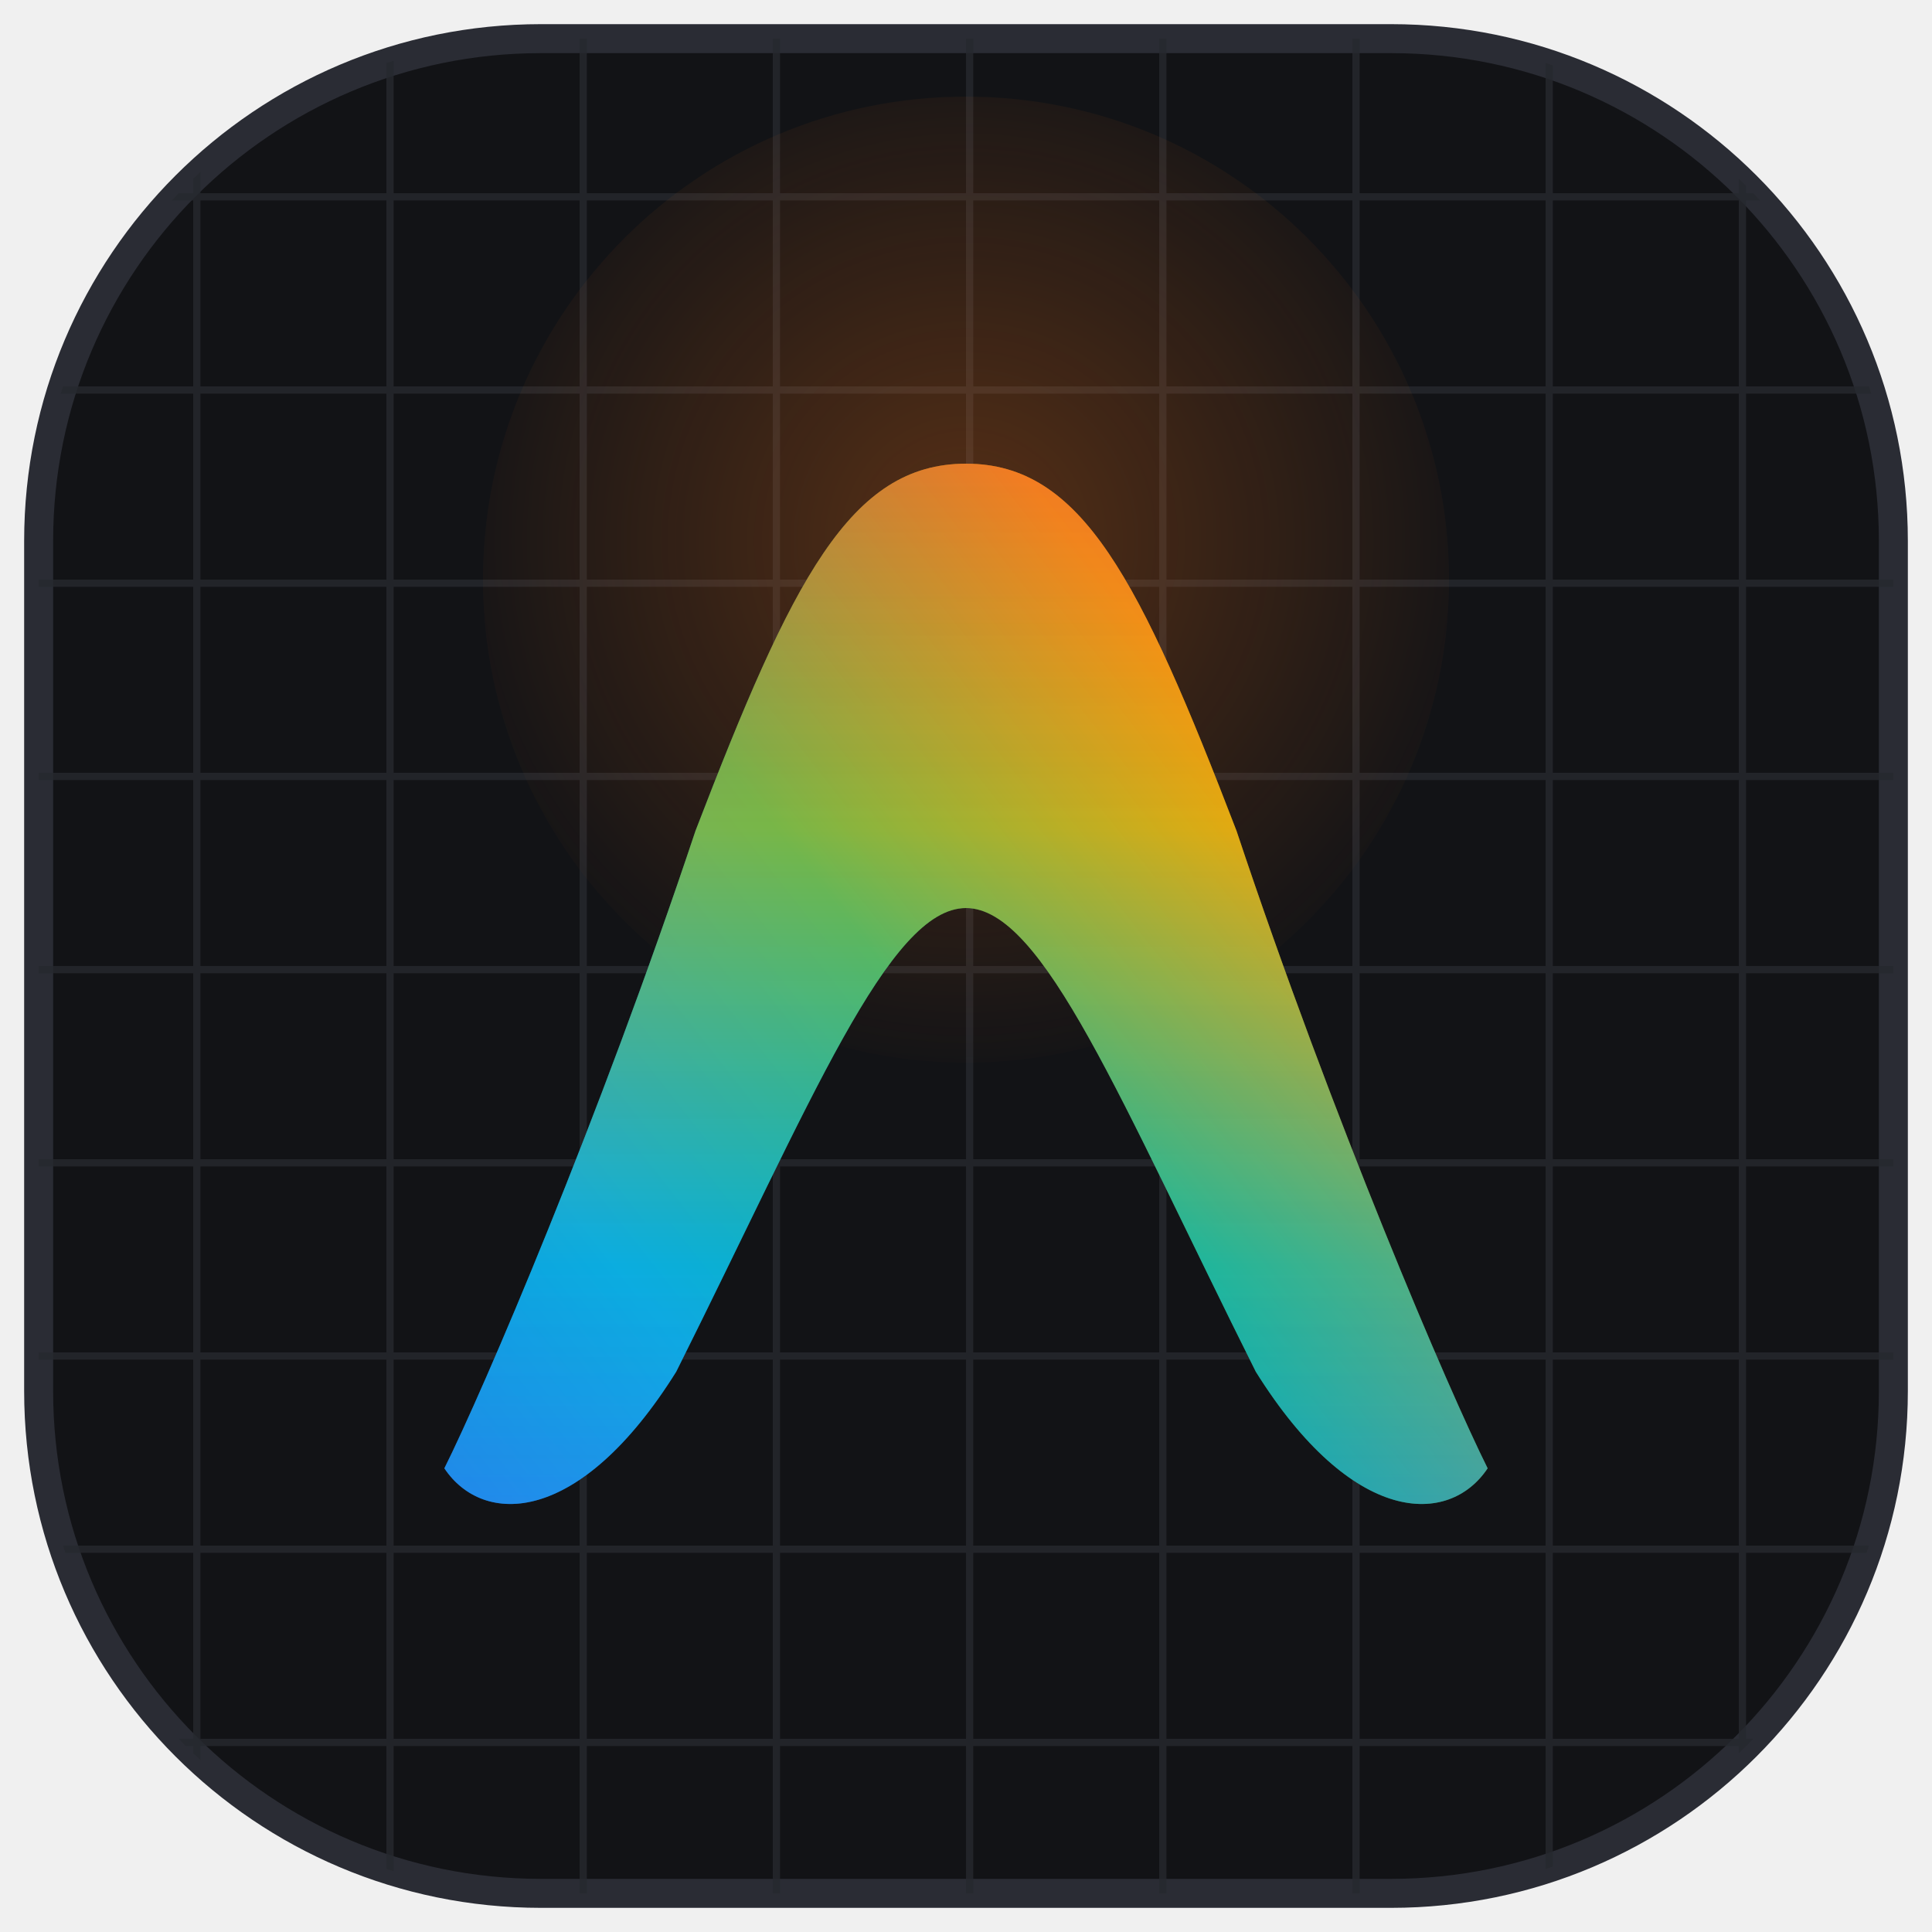
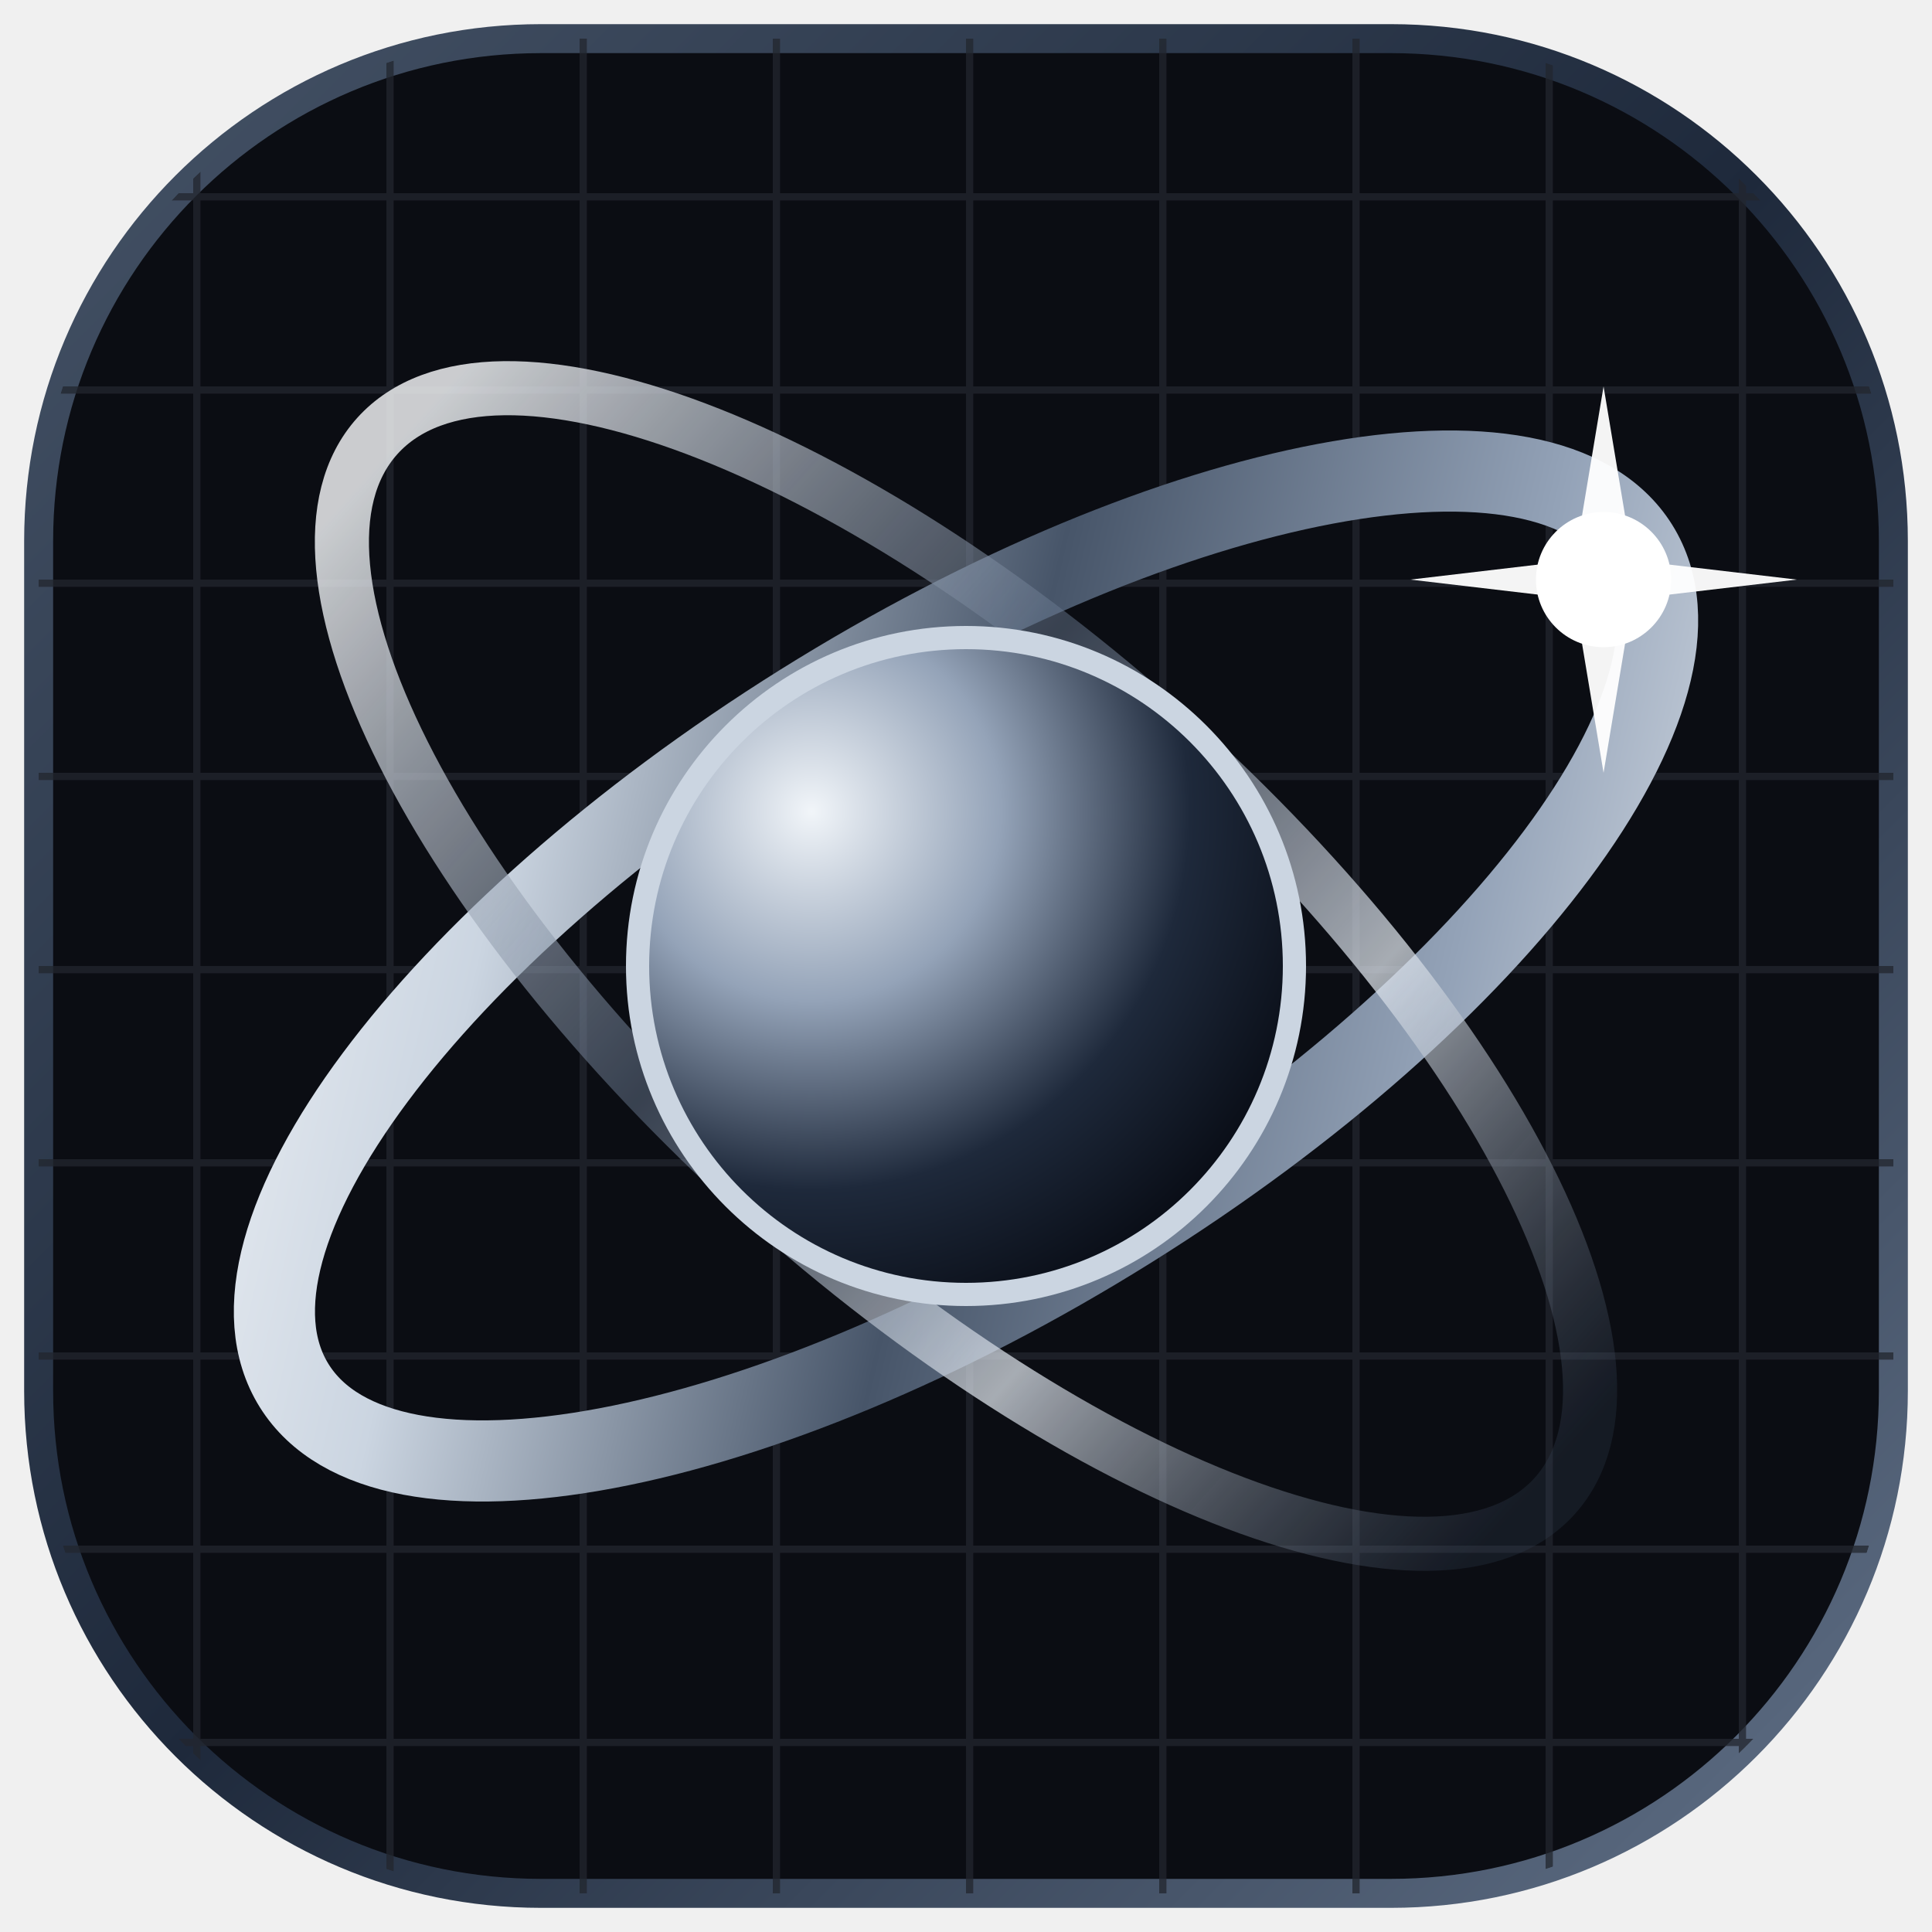
<svg xmlns="http://www.w3.org/2000/svg" width="512" height="512" viewBox="0 0 100 100" fill="none">
  <defs>
    <pattern id="orbit-grid" width="10" height="10" patternUnits="userSpaceOnUse">
-       <path d="M 10 0 L 0 0 0 10" fill="none" stroke="#26282E" stroke-width="0.75" />
+       <path d="M 10 0 L 0 0 0 10" fill="none" stroke="#22252E" stroke-width="0.75" />
    </pattern>
-     <linearGradient id="orbit-grad" x1="15" y1="80" x2="85" y2="25" gradientUnits="userSpaceOnUse">
-       <stop offset="0%" stop-color="#2563EB" />
-       <stop offset="25%" stop-color="#0EA5E9" />
-       <stop offset="48%" stop-color="#10B981" />
-       <stop offset="72%" stop-color="#F59E0B" />
-       <stop offset="100%" stop-color="#EF4444" />
+     <linearGradient id="orbit-chrome" x1="15" y1="15" x2="85" y2="85" gradientUnits="userSpaceOnUse">
+       <stop offset="0%" stop-color="#FFFFFF" />
+       <stop offset="25%" stop-color="#CBD5E1" />
+       <stop offset="50%" stop-color="#475569" />
+       <stop offset="75%" stop-color="#94A3B8" />
+       <stop offset="100%" stop-color="#F8FAFC" />
    </linearGradient>
-     <linearGradient id="orbit-mesh" x1="50" y1="20" x2="50" y2="85" gradientUnits="userSpaceOnUse">
-       <stop offset="0%" stop-color="#EF4444" stop-opacity="0.85" />
-       <stop offset="35%" stop-color="#EAB308" stop-opacity="0.8" />
-       <stop offset="70%" stop-color="#06B6D4" stop-opacity="0.75" />
-       <stop offset="100%" stop-color="#3B82F6" stop-opacity="0.9" />
+     <linearGradient id="orbit-ring" x1="10" y1="50" x2="90" y2="50" gradientUnits="userSpaceOnUse">
+       <stop offset="0%" stop-color="#F8FAFC" stop-opacity="0.95" />
+       <stop offset="40%" stop-color="#64748B" stop-opacity="0.6" />
+       <stop offset="70%" stop-color="#E2E8F0" stop-opacity="0.85" />
+       <stop offset="100%" stop-color="#334155" stop-opacity="0.3" />
    </linearGradient>
-     <radialGradient id="crest-glow" cx="50" cy="28" r="28" gradientUnits="userSpaceOnUse">
-       <stop offset="0%" stop-color="#F97316" stop-opacity="0.3" />
-       <stop offset="100%" stop-color="#F97316" stop-opacity="0" />
+     <radialGradient id="orbit-core" cx="42" cy="42" r="28" gradientUnits="userSpaceOnUse">
+       <stop offset="0%" stop-color="#F1F5F9" />
+       <stop offset="35%" stop-color="#94A3B8" />
+       <stop offset="70%" stop-color="#1E293B" />
+       <stop offset="100%" stop-color="#090D16" />
    </radialGradient>
+     <linearGradient id="border-metal" x1="0" y1="0" x2="100" y2="100" gradientUnits="userSpaceOnUse">
+       <stop offset="0%" stop-color="#475569" />
+       <stop offset="50%" stop-color="#1E293B" />
+       <stop offset="100%" stop-color="#64748B" />
+     </linearGradient>
    <clipPath id="squircle-clip">
      <rect x="2" y="2" width="96" height="96" rx="26" />
    </clipPath>
  </defs>
-   <rect x="2" y="2" width="96" height="96" rx="26" fill="#121316" stroke="#2A2C34" stroke-width="1.5" />
+   <rect x="2" y="2" width="96" height="96" rx="26" fill="#0B0D13" stroke="url(#border-metal)" stroke-width="1.5" />
  <g clip-path="url(#squircle-clip)">
-     <rect x="2" y="2" width="96" height="96" rx="26" fill="url(#orbit-grid)" opacity="0.8" />
+     <rect x="2" y="2" width="96" height="96" rx="26" fill="url(#orbit-grid)" opacity="0.75" />
  </g>
-   <circle cx="50" cy="30" r="25" fill="url(#crest-glow)" />
-   <path d="M 23 76 C 25 72, 31 58, 36 43 C 41 30, 44 24, 50 24 C 56 24, 59 30, 64 43 C 69 58, 75 72, 77 76 C 75 79, 70 79, 65 71 C 58 57, 54 47, 50 47 C 46 47, 42 57, 35 71 C 30 79, 25 79, 23 76 Z" fill="url(#orbit-grad)" />
-   <path d="M 23 76 C 25 72, 31 58, 36 43 C 41 30, 44 24, 50 24 C 56 24, 59 30, 64 43 C 69 58, 75 72, 77 76 C 75 79, 70 79, 65 71 C 58 57, 54 47, 50 47 C 46 47, 42 57, 35 71 C 30 79, 25 79, 23 76 Z" fill="url(#orbit-mesh)" opacity="0.6" />
+   <ellipse cx="50" cy="50" rx="41" ry="16" transform="rotate(-32 50 50)" stroke="url(#orbit-chrome)" stroke-width="4.2" stroke-linecap="round" fill="none" />
+   <ellipse cx="50" cy="50" rx="41" ry="16" transform="rotate(42 50 50)" stroke="url(#orbit-ring)" stroke-width="2.8" fill="none" opacity="0.85" />
+   <circle cx="50" cy="50" r="17" fill="url(#orbit-core)" stroke="#CBD5E1" stroke-width="1.2" />
+   <circle cx="83" cy="30" r="3.5" fill="#FFFFFF" />
+   <path d="M 83 20 L 84.5 29 L 93 30 L 84.5 31 L 83 40 L 81.5 31 L 73 30 L 81.5 29 Z" fill="#FFFFFF" opacity="0.95" />
</svg>
